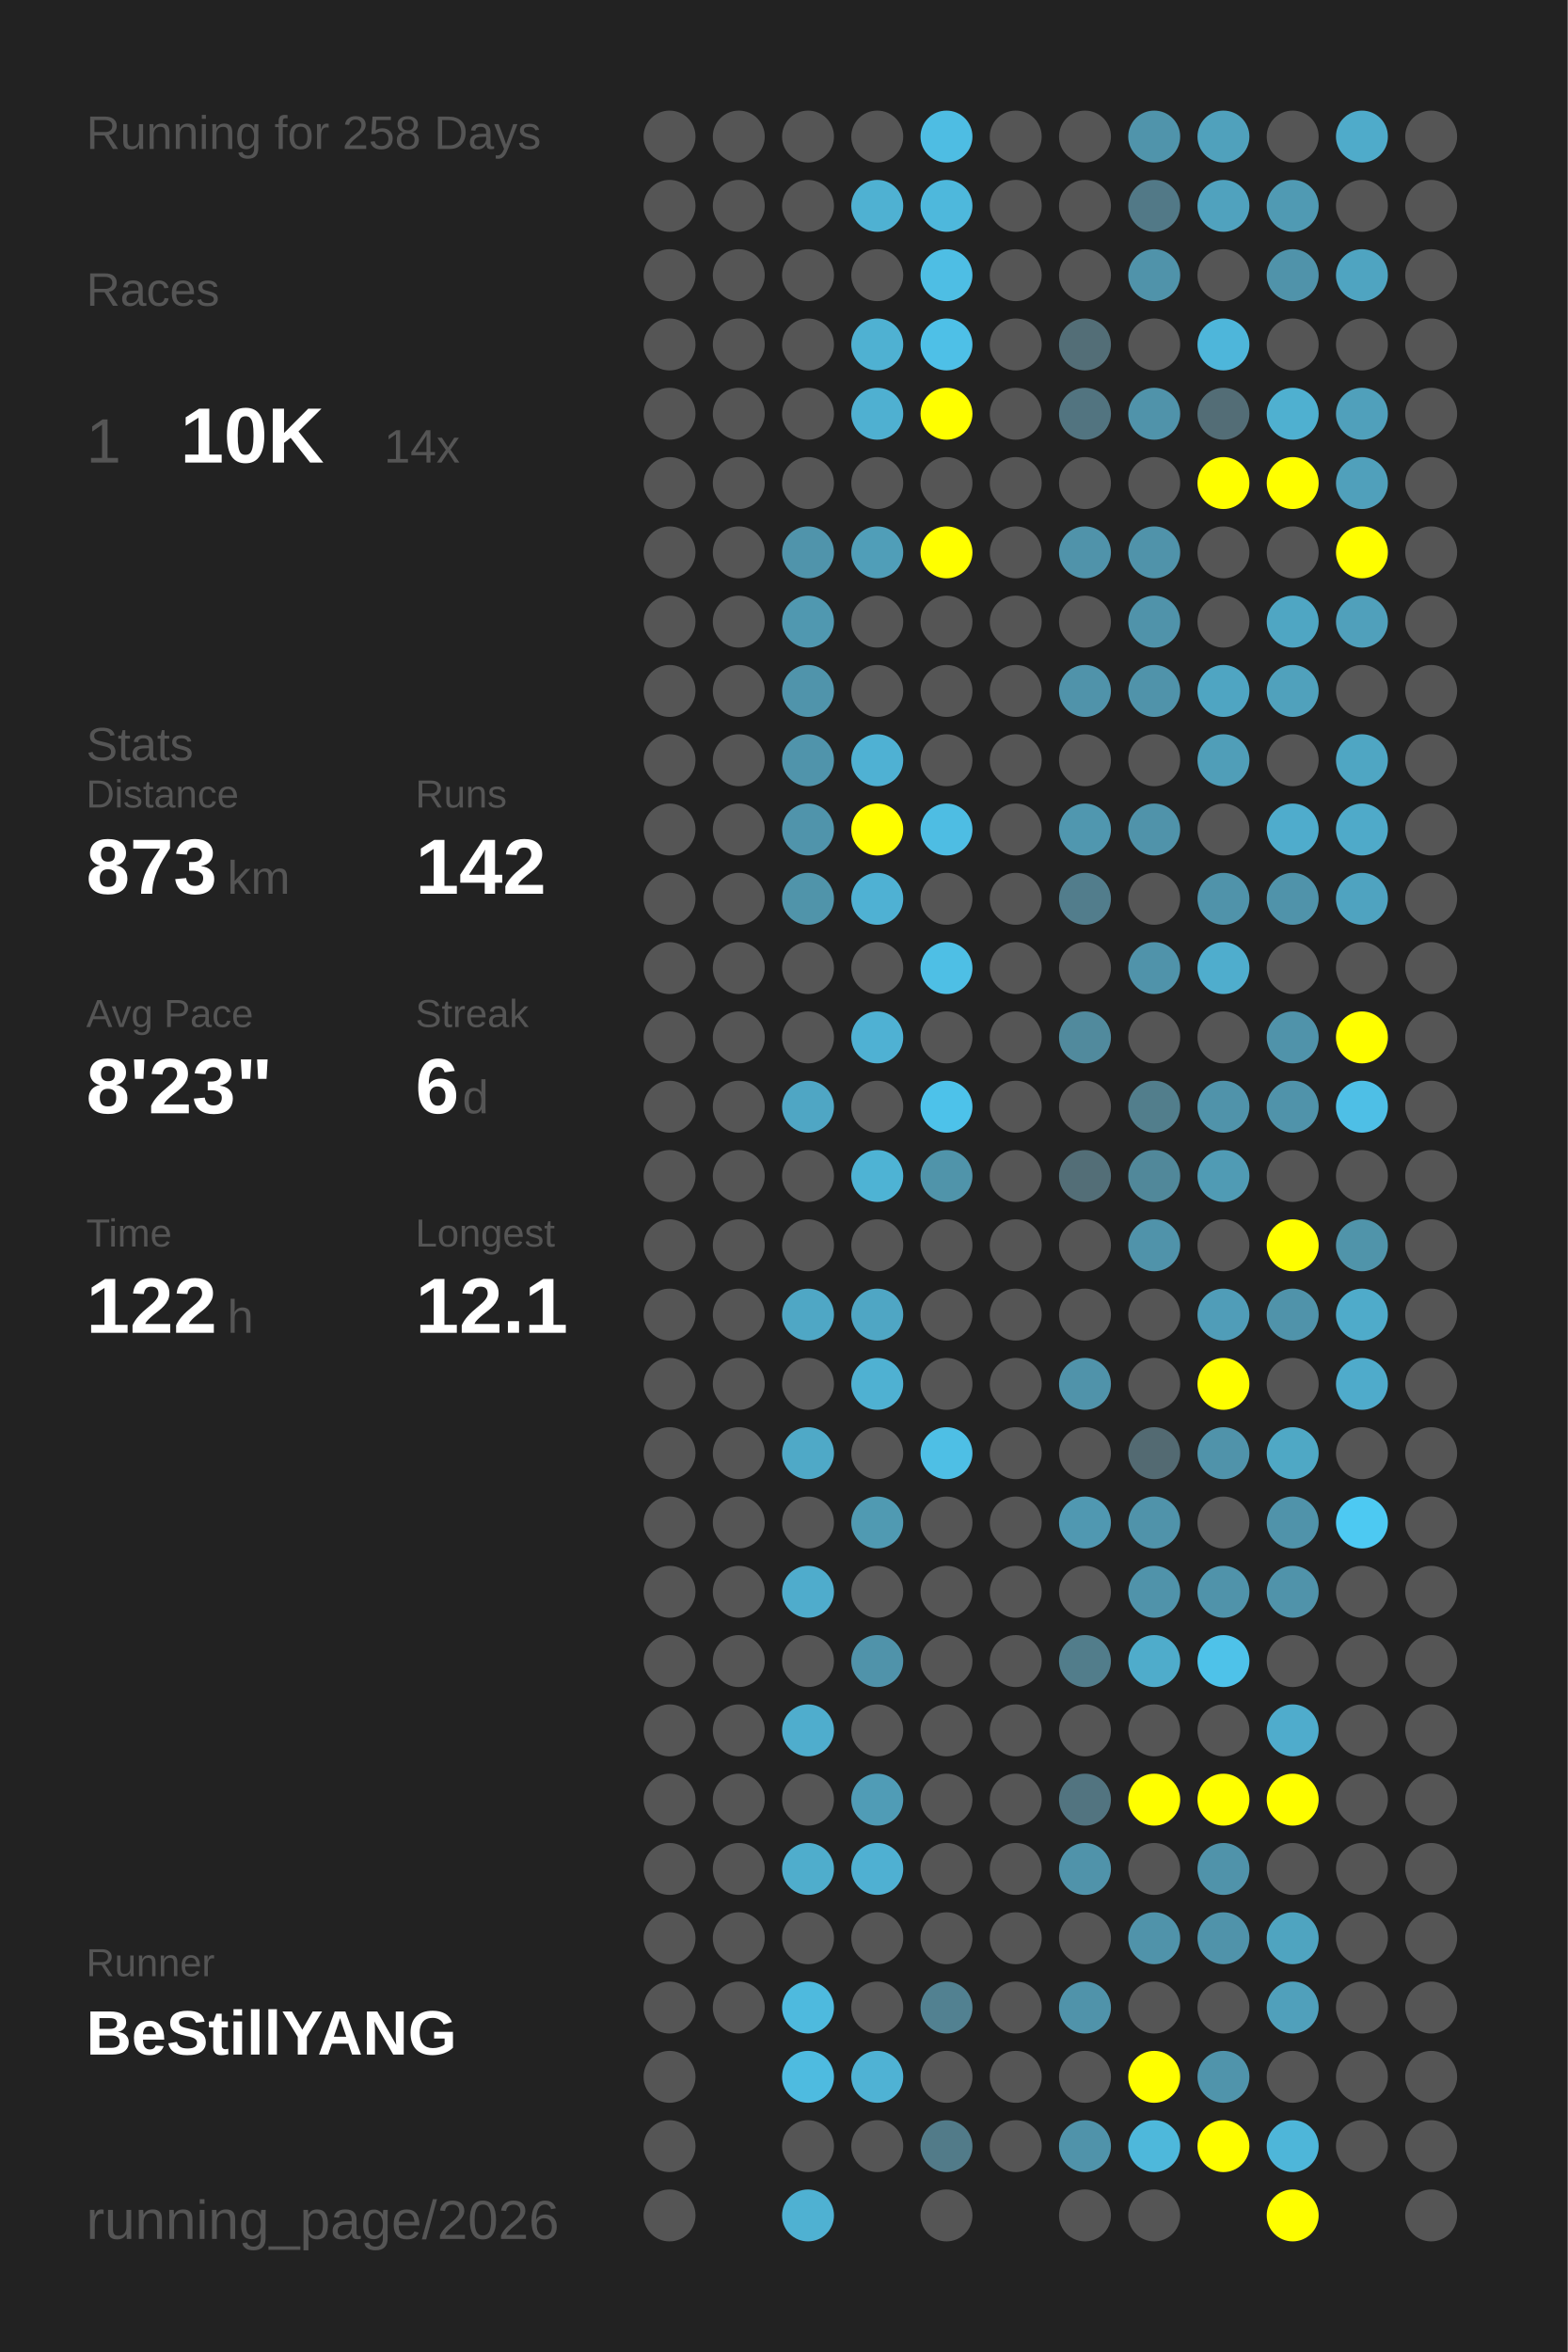
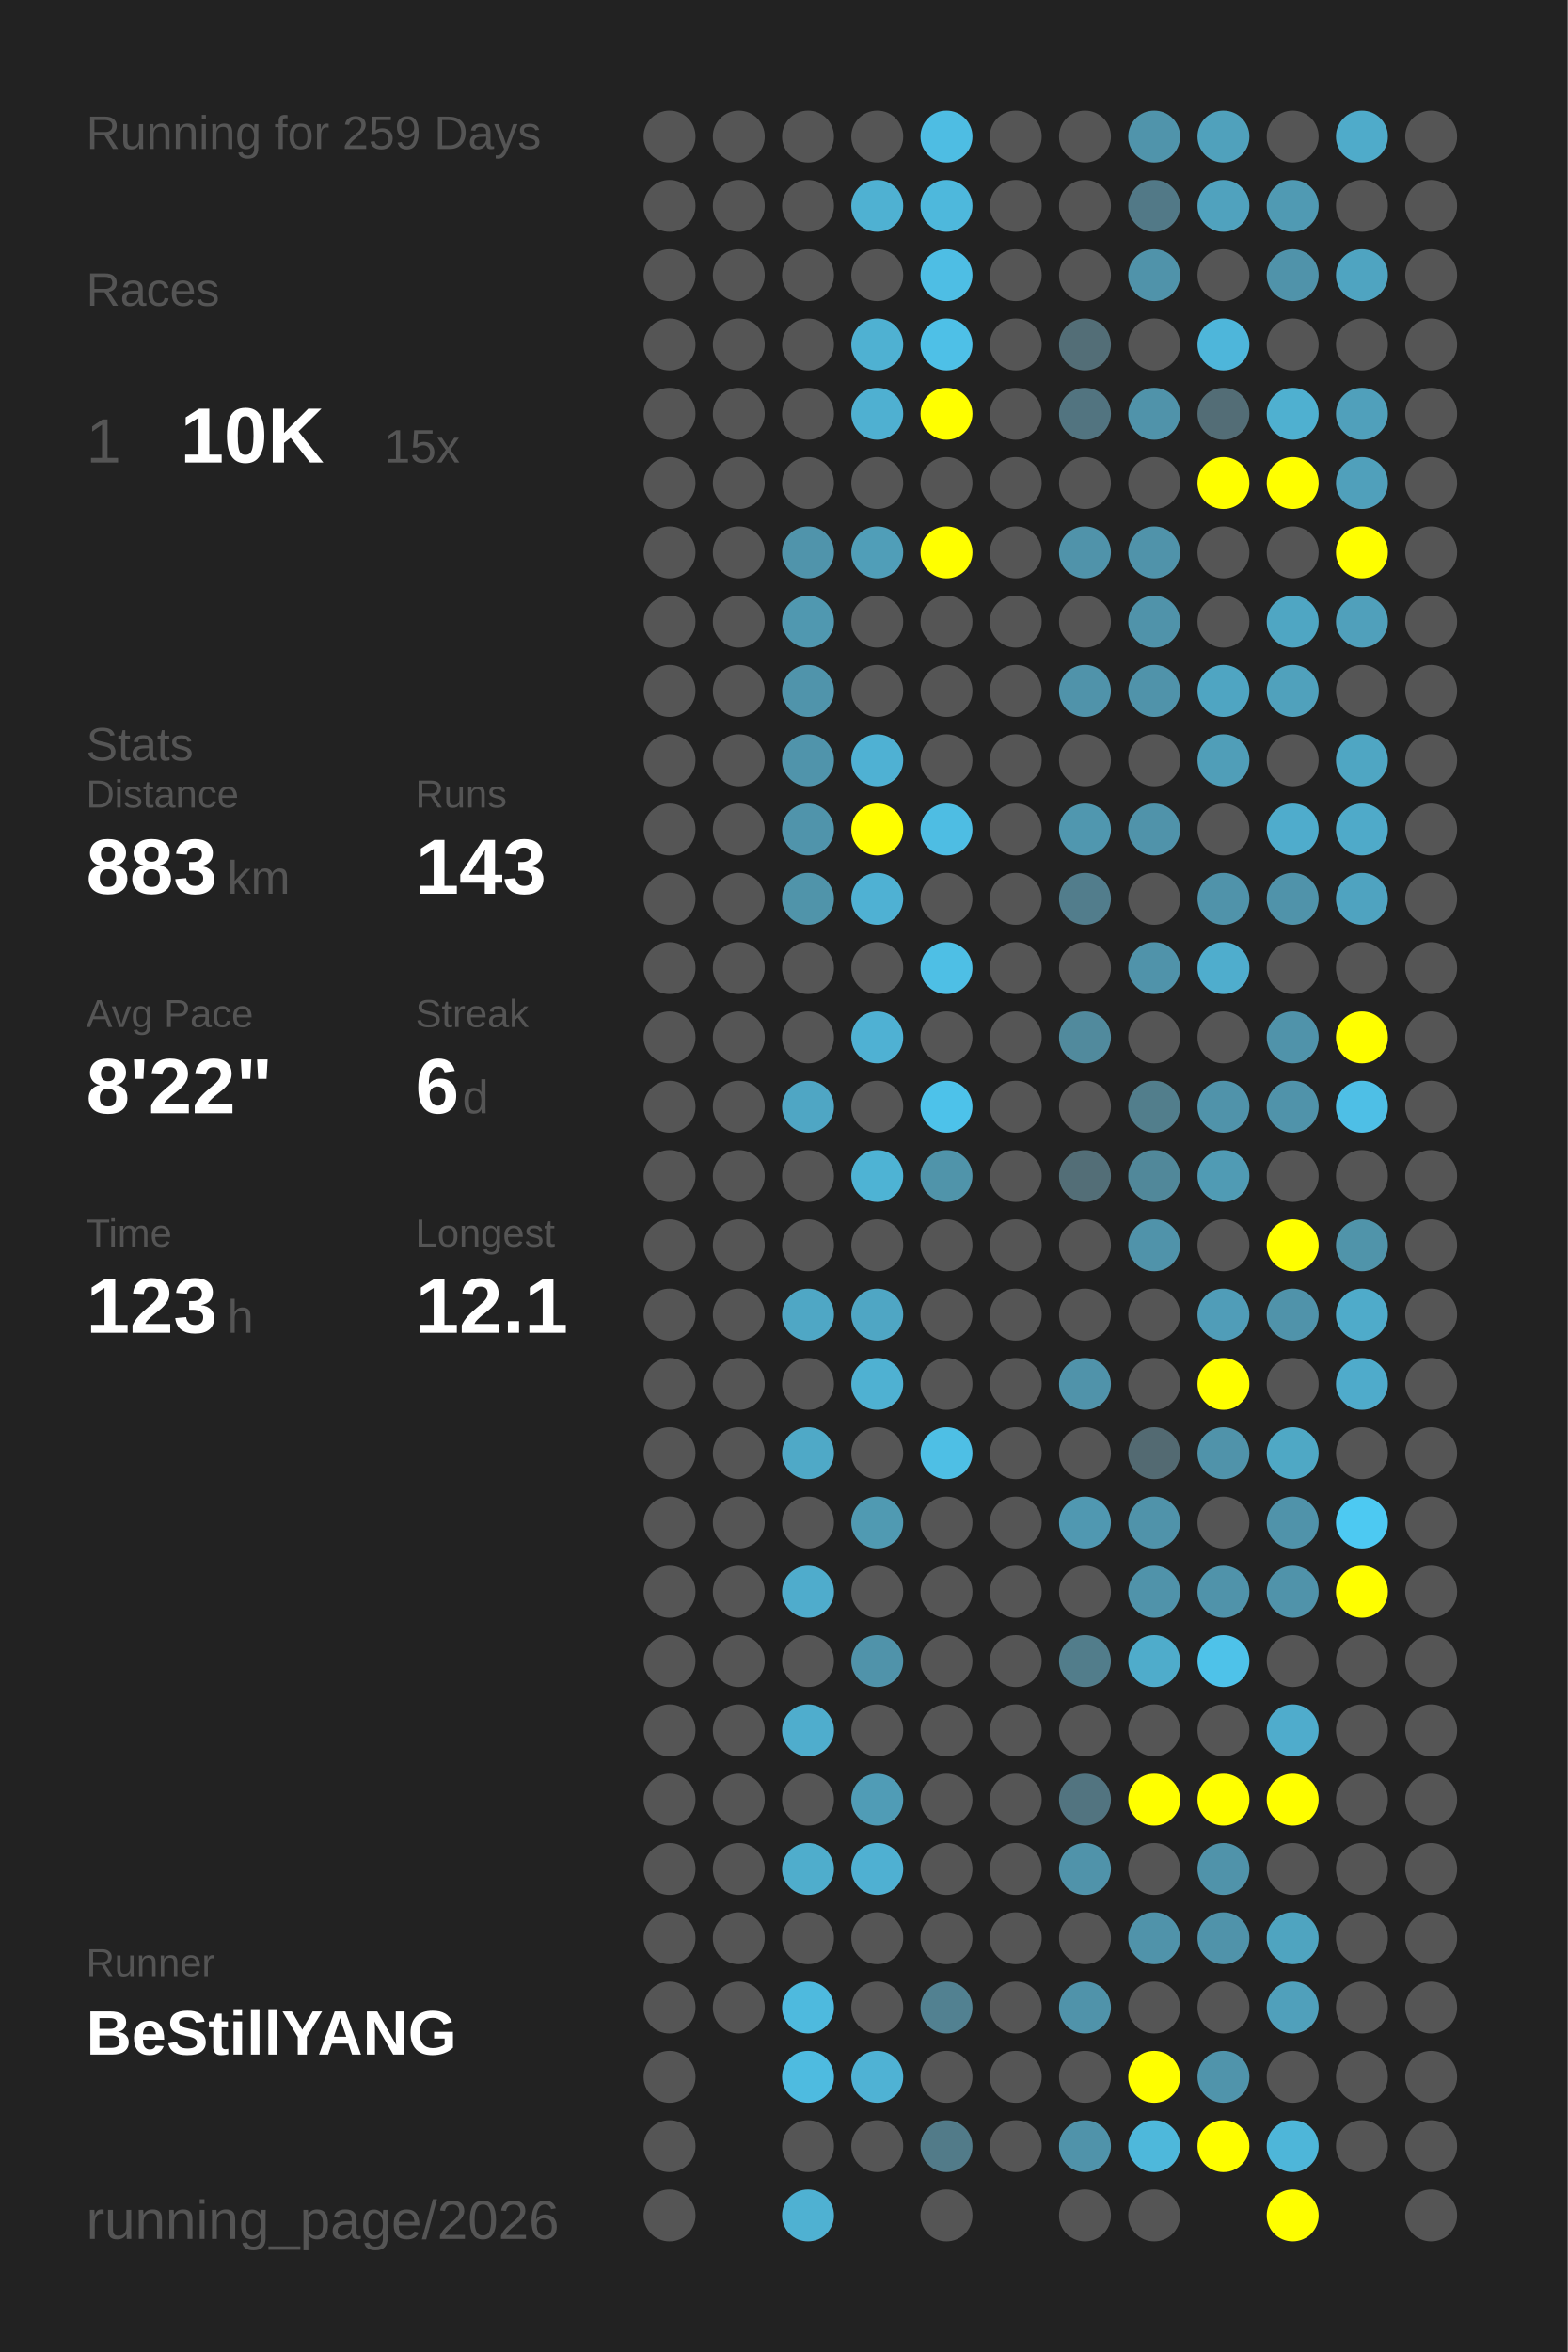
<svg xmlns="http://www.w3.org/2000/svg" baseProfile="full" height="300mm" version="1.1" viewBox="0,0,200,300" width="200mm">
  <defs />
  <rect fill="#222222" height="300" width="200" x="0" y="0" />
-   <text fill="#555555" style="font-size:6px; font-family:Arial;" x="11" y="19">Running for 258 Days</text>
+   <text fill="#555555" style="font-size:6px; font-family:Arial;" x="11" y="19">Running for 259 Days</text>
  <text fill="#555555" style="font-size:6px; font-family:Arial;" x="11" y="39">Races</text>
  <text fill="#555555" style="font-size:8px; font-family:Arial;" x="11" y="59">1</text>
  <text fill="#FFFFFF" style="font-size:10px; font-family:Arial; font-weight:bold;" x="23" y="59">10K</text>
-   <text fill="#555555" style="font-size:6px; font-family:Arial;" x="49" y="59">14x</text>
+   <text fill="#555555" style="font-size:6px; font-family:Arial;" x="49" y="59">15x</text>
  <text fill="#555555" style="font-size:6px; font-family:Arial;" x="11" y="97">Stats</text>
  <text fill="#555555" style="font-size:5px; font-family:Arial;" x="11" y="103">Distance</text>
-   <text fill="#FFFFFF" style="font-size:10px; font-family:Arial; font-weight:bold;" x="11" y="114">873</text>
+   <text fill="#FFFFFF" style="font-size:10px; font-family:Arial; font-weight:bold;" x="11" y="114">883</text>
  <text fill="#555555" style="font-size:6px; font-family:Arial;" x="29" y="114">km</text>
  <text fill="#555555" style="font-size:5px; font-family:Arial;" x="53" y="103">Runs</text>
-   <text fill="#FFFFFF" style="font-size:10px; font-family:Arial; font-weight:bold;" x="53" y="114">142</text>
+   <text fill="#FFFFFF" style="font-size:10px; font-family:Arial; font-weight:bold;" x="53" y="114">143</text>
  <text fill="#555555" style="font-size:5px; font-family:Arial;" x="11" y="131">Avg Pace</text>
-   <text fill="#FFFFFF" style="font-size:10px; font-family:Arial; font-weight:bold;" x="11" y="142">8'23"</text>
+   <text fill="#FFFFFF" style="font-size:10px; font-family:Arial; font-weight:bold;" x="11" y="142">8'22"</text>
  <text fill="#555555" style="font-size:5px; font-family:Arial;" x="53" y="131">Streak</text>
  <text fill="#FFFFFF" style="font-size:10px; font-family:Arial; font-weight:bold;" x="53" y="142">6</text>
  <text fill="#555555" style="font-size:6px; font-family:Arial;" x="59" y="142">d</text>
  <text fill="#555555" style="font-size:5px; font-family:Arial;" x="11" y="159">Time</text>
-   <text fill="#FFFFFF" style="font-size:10px; font-family:Arial; font-weight:bold;" x="11" y="170">122</text>
+   <text fill="#FFFFFF" style="font-size:10px; font-family:Arial; font-weight:bold;" x="11" y="170">123</text>
  <text fill="#555555" style="font-size:6px; font-family:Arial;" x="29" y="170">h</text>
  <text fill="#555555" style="font-size:5px; font-family:Arial;" x="53" y="159">Longest</text>
  <text fill="#FFFFFF" style="font-size:10px; font-family:Arial; font-weight:bold;" x="53" y="170">12.1</text>
  <text fill="#555555" style="font-size:5px; font-family:Arial;" x="11" y="252.065">Runner</text>
  <text fill="#FFFFFF" style="font-size:8px; font-family:Arial; font-weight:bold;" x="11" y="262.065">BeStillYANG</text>
  <text fill="#555555" style="font-size:7px; font-family:Arial;" x="11" y="285.581">running_page/2026</text>
  <circle cx="85.417" cy="17.419" fill="#555555" r="3.312" />
  <circle cx="85.417" cy="26.258" fill="#555555" r="3.312" />
  <circle cx="85.417" cy="35.097" fill="#555555" r="3.312" />
  <circle cx="85.417" cy="43.935" fill="#555555" r="3.312" />
  <circle cx="85.417" cy="52.774" fill="#555555" r="3.312" />
  <circle cx="85.417" cy="61.613" fill="#555555" r="3.312" />
  <circle cx="85.417" cy="70.452" fill="#555555" r="3.312" />
  <circle cx="85.417" cy="79.29" fill="#555555" r="3.312" />
  <circle cx="85.417" cy="88.129" fill="#555555" r="3.312" />
  <circle cx="85.417" cy="96.968" fill="#555555" r="3.312" />
  <circle cx="85.417" cy="105.806" fill="#555555" r="3.312" />
  <circle cx="85.417" cy="114.645" fill="#555555" r="3.312" />
  <circle cx="85.417" cy="123.484" fill="#555555" r="3.312" />
  <circle cx="85.417" cy="132.323" fill="#555555" r="3.312" />
  <circle cx="85.417" cy="141.161" fill="#555555" r="3.312" />
  <circle cx="85.417" cy="150" fill="#555555" r="3.312" />
  <circle cx="85.417" cy="158.839" fill="#555555" r="3.312" />
  <circle cx="85.417" cy="167.677" fill="#555555" r="3.312" />
  <circle cx="85.417" cy="176.516" fill="#555555" r="3.312" />
  <circle cx="85.417" cy="185.355" fill="#555555" r="3.312" />
  <circle cx="85.417" cy="194.194" fill="#555555" r="3.312" />
  <circle cx="85.417" cy="203.032" fill="#555555" r="3.312" />
  <circle cx="85.417" cy="211.871" fill="#555555" r="3.312" />
  <circle cx="85.417" cy="220.71" fill="#555555" r="3.312" />
  <circle cx="85.417" cy="229.548" fill="#555555" r="3.312" />
  <circle cx="85.417" cy="238.387" fill="#555555" r="3.312" />
  <circle cx="85.417" cy="247.226" fill="#555555" r="3.312" />
  <circle cx="85.417" cy="256.065" fill="#555555" r="3.312" />
  <circle cx="85.417" cy="264.903" fill="#555555" r="3.312" />
  <circle cx="85.417" cy="273.742" fill="#555555" r="3.312" />
  <circle cx="85.417" cy="282.581" fill="#555555" r="3.312" />
  <circle cx="94.25" cy="17.419" fill="#555555" r="3.312" />
  <circle cx="94.25" cy="26.258" fill="#555555" r="3.312" />
  <circle cx="94.25" cy="35.097" fill="#555555" r="3.312" />
  <circle cx="94.25" cy="43.935" fill="#555555" r="3.312" />
  <circle cx="94.25" cy="52.774" fill="#555555" r="3.312" />
  <circle cx="94.25" cy="61.613" fill="#555555" r="3.312" />
  <circle cx="94.25" cy="70.452" fill="#555555" r="3.312" />
  <circle cx="94.25" cy="79.29" fill="#555555" r="3.312" />
  <circle cx="94.25" cy="88.129" fill="#555555" r="3.312" />
  <circle cx="94.25" cy="96.968" fill="#555555" r="3.312" />
  <circle cx="94.25" cy="105.806" fill="#555555" r="3.312" />
  <circle cx="94.25" cy="114.645" fill="#555555" r="3.312" />
  <circle cx="94.25" cy="123.484" fill="#555555" r="3.312" />
  <circle cx="94.25" cy="132.323" fill="#555555" r="3.312" />
  <circle cx="94.25" cy="141.161" fill="#555555" r="3.312" />
  <circle cx="94.25" cy="150" fill="#555555" r="3.312" />
  <circle cx="94.25" cy="158.839" fill="#555555" r="3.312" />
  <circle cx="94.25" cy="167.677" fill="#555555" r="3.312" />
  <circle cx="94.25" cy="176.516" fill="#555555" r="3.312" />
  <circle cx="94.25" cy="185.355" fill="#555555" r="3.312" />
  <circle cx="94.25" cy="194.194" fill="#555555" r="3.312" />
  <circle cx="94.25" cy="203.032" fill="#555555" r="3.312" />
  <circle cx="94.25" cy="211.871" fill="#555555" r="3.312" />
  <circle cx="94.25" cy="220.71" fill="#555555" r="3.312" />
  <circle cx="94.25" cy="229.548" fill="#555555" r="3.312" />
  <circle cx="94.25" cy="238.387" fill="#555555" r="3.312" />
  <circle cx="94.25" cy="247.226" fill="#555555" r="3.312" />
  <circle cx="94.25" cy="256.065" fill="#555555" r="3.312" />
  <circle cx="103.083" cy="17.419" fill="#555555" r="3.312" />
  <circle cx="103.083" cy="26.258" fill="#555555" r="3.312" />
  <circle cx="103.083" cy="35.097" fill="#555555" r="3.312" />
  <circle cx="103.083" cy="43.935" fill="#555555" r="3.312" />
  <circle cx="103.083" cy="52.774" fill="#555555" r="3.312" />
  <circle cx="103.083" cy="61.613" fill="#555555" r="3.312" />
  <circle cx="103.083" cy="70.452" fill="#5094ab" r="3.312" />
  <circle cx="103.083" cy="79.29" fill="#5098b0" r="3.312" />
  <circle cx="103.083" cy="88.129" fill="#5094ab" r="3.312" />
  <circle cx="103.083" cy="96.968" fill="#5094ab" r="3.312" />
  <circle cx="103.083" cy="105.806" fill="#5094ab" r="3.312" />
  <circle cx="103.083" cy="114.645" fill="#5094aa" r="3.312" />
  <circle cx="103.083" cy="123.484" fill="#555555" r="3.312" />
  <circle cx="103.083" cy="132.323" fill="#555555" r="3.312" />
  <circle cx="103.083" cy="141.161" fill="#4fa6c4" r="3.312" />
  <circle cx="103.083" cy="150" fill="#555555" r="3.312" />
  <circle cx="103.083" cy="158.839" fill="#555555" r="3.312" />
  <circle cx="103.083" cy="167.677" fill="#4fa7c5" r="3.312" />
  <circle cx="103.083" cy="176.516" fill="#555555" r="3.312" />
  <circle cx="103.083" cy="185.355" fill="#4fa9c7" r="3.312" />
  <circle cx="103.083" cy="194.194" fill="#555555" r="3.312" />
  <circle cx="103.083" cy="203.032" fill="#4faccc" r="3.312" />
  <circle cx="103.083" cy="211.871" fill="#555555" r="3.312" />
  <circle cx="103.083" cy="220.71" fill="#4fadcd" r="3.312" />
  <circle cx="103.083" cy="229.548" fill="#555555" r="3.312" />
  <circle cx="103.083" cy="238.387" fill="#4fadcc" r="3.312" />
  <circle cx="103.083" cy="247.226" fill="#555555" r="3.312" />
  <circle cx="103.083" cy="256.065" fill="#4ebade" r="3.312" />
  <circle cx="103.083" cy="264.903" fill="#4ebbe0" r="3.312" />
  <circle cx="103.083" cy="273.742" fill="#555555" r="3.312" />
  <circle cx="103.083" cy="282.581" fill="#4fb1d2" r="3.312" />
  <circle cx="111.917" cy="17.419" fill="#555555" r="3.312" />
  <circle cx="111.917" cy="26.258" fill="#4fb1d2" r="3.312" />
  <circle cx="111.917" cy="35.097" fill="#555555" r="3.312" />
  <circle cx="111.917" cy="43.935" fill="#4fb1d2" r="3.312" />
  <circle cx="111.917" cy="52.774" fill="#4fb0d1" r="3.312" />
  <circle cx="111.917" cy="61.613" fill="#555555" r="3.312" />
  <circle cx="111.917" cy="70.452" fill="#509eb8" r="3.312" />
  <circle cx="111.917" cy="79.29" fill="#555555" r="3.312" />
  <circle cx="111.917" cy="88.129" fill="#555555" r="3.312" />
  <circle cx="111.917" cy="96.968" fill="#4fb1d3" r="3.312" />
  <circle cx="111.917" cy="105.806" fill="#FFFF00" r="3.312" />
  <circle cx="111.917" cy="114.645" fill="#4fb1d3" r="3.312" />
  <circle cx="111.917" cy="123.484" fill="#555555" r="3.312" />
  <circle cx="111.917" cy="132.323" fill="#4fb1d3" r="3.312" />
  <circle cx="111.917" cy="141.161" fill="#555555" r="3.312" />
  <circle cx="111.917" cy="150" fill="#4eb3d4" r="3.312" />
  <circle cx="111.917" cy="158.839" fill="#555555" r="3.312" />
  <circle cx="111.917" cy="167.677" fill="#4fa6c4" r="3.312" />
  <circle cx="111.917" cy="176.516" fill="#4fb1d2" r="3.312" />
  <circle cx="111.917" cy="185.355" fill="#555555" r="3.312" />
  <circle cx="111.917" cy="194.194" fill="#509ab2" r="3.312" />
  <circle cx="111.917" cy="203.032" fill="#555555" r="3.312" />
  <circle cx="111.917" cy="211.871" fill="#5093aa" r="3.312" />
  <circle cx="111.917" cy="220.71" fill="#555555" r="3.312" />
  <circle cx="111.917" cy="229.548" fill="#509cb6" r="3.312" />
  <circle cx="111.917" cy="238.387" fill="#4fb0d2" r="3.312" />
  <circle cx="111.917" cy="247.226" fill="#555555" r="3.312" />
  <circle cx="111.917" cy="256.065" fill="#555555" r="3.312" />
  <circle cx="111.917" cy="264.903" fill="#4fb2d4" r="3.312" />
  <circle cx="111.917" cy="273.742" fill="#555555" r="3.312" />
  <circle cx="120.75" cy="17.419" fill="#4ebde3" r="3.312" />
  <circle cx="120.75" cy="26.258" fill="#4eb8dc" r="3.312" />
  <circle cx="120.75" cy="35.097" fill="#4ebee4" r="3.312" />
  <circle cx="120.75" cy="43.935" fill="#4ec0e7" r="3.312" />
  <circle cx="120.75" cy="52.774" fill="#FFFF00" r="3.312" />
  <circle cx="120.75" cy="61.613" fill="#555555" r="3.312" />
  <circle cx="120.75" cy="70.452" fill="#FFFF00" r="3.312" />
  <circle cx="120.75" cy="79.29" fill="#555555" r="3.312" />
  <circle cx="120.75" cy="88.129" fill="#555555" r="3.312" />
  <circle cx="120.75" cy="96.968" fill="#555555" r="3.312" />
  <circle cx="120.75" cy="105.806" fill="#4ebde3" r="3.312" />
  <circle cx="120.75" cy="114.645" fill="#555555" r="3.312" />
  <circle cx="120.75" cy="123.484" fill="#4ebfe5" r="3.312" />
  <circle cx="120.75" cy="132.323" fill="#555555" r="3.312" />
  <circle cx="120.75" cy="141.161" fill="#4dc2ea" r="3.312" />
  <circle cx="120.75" cy="150" fill="#5094aa" r="3.312" />
  <circle cx="120.75" cy="158.839" fill="#555555" r="3.312" />
  <circle cx="120.75" cy="167.677" fill="#555555" r="3.312" />
  <circle cx="120.75" cy="176.516" fill="#555555" r="3.312" />
  <circle cx="120.75" cy="185.355" fill="#4ebfe5" r="3.312" />
  <circle cx="120.75" cy="194.194" fill="#555555" r="3.312" />
  <circle cx="120.75" cy="203.032" fill="#555555" r="3.312" />
  <circle cx="120.75" cy="211.871" fill="#555555" r="3.312" />
  <circle cx="120.75" cy="220.71" fill="#555555" r="3.312" />
  <circle cx="120.75" cy="229.548" fill="#555555" r="3.312" />
  <circle cx="120.75" cy="238.387" fill="#555555" r="3.312" />
  <circle cx="120.75" cy="247.226" fill="#555555" r="3.312" />
  <circle cx="120.75" cy="256.065" fill="#528191" r="3.312" />
  <circle cx="120.75" cy="264.903" fill="#555555" r="3.312" />
  <circle cx="120.75" cy="273.742" fill="#527b89" r="3.312" />
  <circle cx="120.75" cy="282.581" fill="#555555" r="3.312" />
  <circle cx="129.583" cy="17.419" fill="#555555" r="3.312" />
  <circle cx="129.583" cy="26.258" fill="#555555" r="3.312" />
  <circle cx="129.583" cy="35.097" fill="#555555" r="3.312" />
  <circle cx="129.583" cy="43.935" fill="#555555" r="3.312" />
  <circle cx="129.583" cy="52.774" fill="#555555" r="3.312" />
  <circle cx="129.583" cy="61.613" fill="#555555" r="3.312" />
  <circle cx="129.583" cy="70.452" fill="#555555" r="3.312" />
  <circle cx="129.583" cy="79.29" fill="#555555" r="3.312" />
  <circle cx="129.583" cy="88.129" fill="#555555" r="3.312" />
  <circle cx="129.583" cy="96.968" fill="#555555" r="3.312" />
  <circle cx="129.583" cy="105.806" fill="#555555" r="3.312" />
  <circle cx="129.583" cy="114.645" fill="#555555" r="3.312" />
  <circle cx="129.583" cy="123.484" fill="#555555" r="3.312" />
  <circle cx="129.583" cy="132.323" fill="#555555" r="3.312" />
  <circle cx="129.583" cy="141.161" fill="#555555" r="3.312" />
  <circle cx="129.583" cy="150" fill="#555555" r="3.312" />
  <circle cx="129.583" cy="158.839" fill="#555555" r="3.312" />
  <circle cx="129.583" cy="167.677" fill="#555555" r="3.312" />
  <circle cx="129.583" cy="176.516" fill="#555555" r="3.312" />
  <circle cx="129.583" cy="185.355" fill="#555555" r="3.312" />
  <circle cx="129.583" cy="194.194" fill="#555555" r="3.312" />
  <circle cx="129.583" cy="203.032" fill="#555555" r="3.312" />
  <circle cx="129.583" cy="211.871" fill="#555555" r="3.312" />
  <circle cx="129.583" cy="220.71" fill="#555555" r="3.312" />
  <circle cx="129.583" cy="229.548" fill="#555555" r="3.312" />
  <circle cx="129.583" cy="238.387" fill="#555555" r="3.312" />
  <circle cx="129.583" cy="247.226" fill="#555555" r="3.312" />
  <circle cx="129.583" cy="256.065" fill="#555555" r="3.312" />
  <circle cx="129.583" cy="264.903" fill="#555555" r="3.312" />
  <circle cx="129.583" cy="273.742" fill="#555555" r="3.312" />
  <circle cx="138.417" cy="17.419" fill="#555555" r="3.312" />
  <circle cx="138.417" cy="26.258" fill="#555555" r="3.312" />
  <circle cx="138.417" cy="35.097" fill="#555555" r="3.312" />
  <circle cx="138.417" cy="43.935" fill="#536e77" r="3.312" />
  <circle cx="138.417" cy="52.774" fill="#527480" r="3.312" />
  <circle cx="138.417" cy="61.613" fill="#555555" r="3.312" />
  <circle cx="138.417" cy="70.452" fill="#5093aa" r="3.312" />
  <circle cx="138.417" cy="79.29" fill="#555555" r="3.312" />
  <circle cx="138.417" cy="88.129" fill="#5093aa" r="3.312" />
  <circle cx="138.417" cy="96.968" fill="#555555" r="3.312" />
  <circle cx="138.417" cy="105.806" fill="#5097af" r="3.312" />
  <circle cx="138.417" cy="114.645" fill="#527d8c" r="3.312" />
  <circle cx="138.417" cy="123.484" fill="#555555" r="3.312" />
  <circle cx="138.417" cy="132.323" fill="#518a9d" r="3.312" />
  <circle cx="138.417" cy="141.161" fill="#555555" r="3.312" />
  <circle cx="138.417" cy="150" fill="#536e77" r="3.312" />
  <circle cx="138.417" cy="158.839" fill="#555555" r="3.312" />
  <circle cx="138.417" cy="167.677" fill="#555555" r="3.312" />
  <circle cx="138.417" cy="176.516" fill="#5093aa" r="3.312" />
  <circle cx="138.417" cy="185.355" fill="#555555" r="3.312" />
  <circle cx="138.417" cy="194.194" fill="#5098b1" r="3.312" />
  <circle cx="138.417" cy="203.032" fill="#555555" r="3.312" />
  <circle cx="138.417" cy="211.871" fill="#527d8b" r="3.312" />
  <circle cx="138.417" cy="220.71" fill="#555555" r="3.312" />
  <circle cx="138.417" cy="229.548" fill="#527480" r="3.312" />
  <circle cx="138.417" cy="238.387" fill="#5093aa" r="3.312" />
  <circle cx="138.417" cy="247.226" fill="#555555" r="3.312" />
  <circle cx="138.417" cy="256.065" fill="#5093aa" r="3.312" />
  <circle cx="138.417" cy="264.903" fill="#555555" r="3.312" />
  <circle cx="138.417" cy="273.742" fill="#5093aa" r="3.312" />
  <circle cx="138.417" cy="282.581" fill="#555555" r="3.312" />
  <circle cx="147.25" cy="17.419" fill="#5094ab" r="3.312" />
  <circle cx="147.25" cy="26.258" fill="#527987" r="3.312" />
  <circle cx="147.25" cy="35.097" fill="#5093aa" r="3.312" />
  <circle cx="147.25" cy="43.935" fill="#555555" r="3.312" />
  <circle cx="147.25" cy="52.774" fill="#5093aa" r="3.312" />
  <circle cx="147.25" cy="61.613" fill="#555555" r="3.312" />
  <circle cx="147.25" cy="70.452" fill="#5093aa" r="3.312" />
  <circle cx="147.25" cy="79.29" fill="#5093aa" r="3.312" />
  <circle cx="147.25" cy="88.129" fill="#5093aa" r="3.312" />
  <circle cx="147.25" cy="96.968" fill="#555555" r="3.312" />
  <circle cx="147.25" cy="105.806" fill="#5093aa" r="3.312" />
  <circle cx="147.25" cy="114.645" fill="#555555" r="3.312" />
  <circle cx="147.25" cy="123.484" fill="#5093aa" r="3.312" />
  <circle cx="147.25" cy="132.323" fill="#555555" r="3.312" />
  <circle cx="147.25" cy="141.161" fill="#527e8c" r="3.312" />
  <circle cx="147.25" cy="150" fill="#51889a" r="3.312" />
  <circle cx="147.25" cy="158.839" fill="#5093aa" r="3.312" />
  <circle cx="147.25" cy="167.677" fill="#555555" r="3.312" />
  <circle cx="147.25" cy="176.516" fill="#555555" r="3.312" />
  <circle cx="147.25" cy="185.355" fill="#536a72" r="3.312" />
  <circle cx="147.25" cy="194.194" fill="#5093aa" r="3.312" />
  <circle cx="147.25" cy="203.032" fill="#5093aa" r="3.312" />
  <circle cx="147.25" cy="211.871" fill="#4faccb" r="3.312" />
  <circle cx="147.25" cy="220.71" fill="#555555" r="3.312" />
  <circle cx="147.25" cy="229.548" fill="#FFFF00" r="3.312" />
  <circle cx="147.25" cy="238.387" fill="#555555" r="3.312" />
  <circle cx="147.25" cy="247.226" fill="#5093aa" r="3.312" />
  <circle cx="147.25" cy="256.065" fill="#555555" r="3.312" />
  <circle cx="147.25" cy="264.903" fill="#FFFF00" r="3.312" />
  <circle cx="147.25" cy="273.742" fill="#4eb8db" r="3.312" />
  <circle cx="147.25" cy="282.581" fill="#555555" r="3.312" />
  <circle cx="156.083" cy="17.419" fill="#50a1bc" r="3.312" />
  <circle cx="156.083" cy="26.258" fill="#50a2be" r="3.312" />
  <circle cx="156.083" cy="35.097" fill="#555555" r="3.312" />
  <circle cx="156.083" cy="43.935" fill="#4eb6da" r="3.312" />
  <circle cx="156.083" cy="52.774" fill="#536d76" r="3.312" />
  <circle cx="156.083" cy="61.613" fill="#FFFF00" r="3.312" />
  <circle cx="156.083" cy="70.452" fill="#555555" r="3.312" />
  <circle cx="156.083" cy="79.29" fill="#555555" r="3.312" />
  <circle cx="156.083" cy="88.129" fill="#4fa5c2" r="3.312" />
  <circle cx="156.083" cy="96.968" fill="#509eb8" r="3.312" />
  <circle cx="156.083" cy="105.806" fill="#555555" r="3.312" />
  <circle cx="156.083" cy="114.645" fill="#5093aa" r="3.312" />
  <circle cx="156.083" cy="123.484" fill="#4fadcd" r="3.312" />
  <circle cx="156.083" cy="132.323" fill="#555555" r="3.312" />
  <circle cx="156.083" cy="141.161" fill="#5093aa" r="3.312" />
  <circle cx="156.083" cy="150" fill="#509bb4" r="3.312" />
  <circle cx="156.083" cy="158.839" fill="#555555" r="3.312" />
  <circle cx="156.083" cy="167.677" fill="#509db8" r="3.312" />
  <circle cx="156.083" cy="176.516" fill="#FFFF00" r="3.312" />
  <circle cx="156.083" cy="185.355" fill="#5093aa" r="3.312" />
  <circle cx="156.083" cy="194.194" fill="#555555" r="3.312" />
  <circle cx="156.083" cy="203.032" fill="#5093aa" r="3.312" />
  <circle cx="156.083" cy="211.871" fill="#4ec2e9" r="3.312" />
  <circle cx="156.083" cy="220.71" fill="#555555" r="3.312" />
  <circle cx="156.083" cy="229.548" fill="#FFFF00" r="3.312" />
  <circle cx="156.083" cy="238.387" fill="#5093aa" r="3.312" />
  <circle cx="156.083" cy="247.226" fill="#5093aa" r="3.312" />
  <circle cx="156.083" cy="256.065" fill="#555555" r="3.312" />
  <circle cx="156.083" cy="264.903" fill="#5094ab" r="3.312" />
  <circle cx="156.083" cy="273.742" fill="#FFFF00" r="3.312" />
  <circle cx="164.917" cy="17.419" fill="#555555" r="3.312" />
  <circle cx="164.917" cy="26.258" fill="#509ab3" r="3.312" />
  <circle cx="164.917" cy="35.097" fill="#5093aa" r="3.312" />
  <circle cx="164.917" cy="43.935" fill="#555555" r="3.312" />
  <circle cx="164.917" cy="52.774" fill="#4fb0d0" r="3.312" />
  <circle cx="164.917" cy="61.613" fill="#FFFF00" r="3.312" />
  <circle cx="164.917" cy="70.452" fill="#555555" r="3.312" />
  <circle cx="164.917" cy="79.29" fill="#4fa6c3" r="3.312" />
  <circle cx="164.917" cy="88.129" fill="#50a1bc" r="3.312" />
  <circle cx="164.917" cy="96.968" fill="#555555" r="3.312" />
  <circle cx="164.917" cy="105.806" fill="#4faccc" r="3.312" />
  <circle cx="164.917" cy="114.645" fill="#5093aa" r="3.312" />
  <circle cx="164.917" cy="123.484" fill="#555555" r="3.312" />
  <circle cx="164.917" cy="132.323" fill="#5093aa" r="3.312" />
  <circle cx="164.917" cy="141.161" fill="#5093aa" r="3.312" />
  <circle cx="164.917" cy="150" fill="#555555" r="3.312" />
  <circle cx="164.917" cy="158.839" fill="#FFFF00" r="3.312" />
  <circle cx="164.917" cy="167.677" fill="#5093aa" r="3.312" />
  <circle cx="164.917" cy="176.516" fill="#555555" r="3.312" />
  <circle cx="164.917" cy="185.355" fill="#4fa8c5" r="3.312" />
  <circle cx="164.917" cy="194.194" fill="#5093aa" r="3.312" />
  <circle cx="164.917" cy="203.032" fill="#5093aa" r="3.312" />
  <circle cx="164.917" cy="211.871" fill="#555555" r="3.312" />
  <circle cx="164.917" cy="220.71" fill="#4faccc" r="3.312" />
  <circle cx="164.917" cy="229.548" fill="#FFFF00" r="3.312" />
  <circle cx="164.917" cy="238.387" fill="#555555" r="3.312" />
  <circle cx="164.917" cy="247.226" fill="#4fa4c0" r="3.312" />
  <circle cx="164.917" cy="256.065" fill="#50a0bb" r="3.312" />
  <circle cx="164.917" cy="264.903" fill="#555555" r="3.312" />
  <circle cx="164.917" cy="273.742" fill="#4eb6d9" r="3.312" />
  <circle cx="164.917" cy="282.581" fill="#FFFF00" r="3.312" />
  <circle cx="173.75" cy="17.419" fill="#4fabca" r="3.312" />
  <circle cx="173.75" cy="26.258" fill="#555555" r="3.312" />
  <circle cx="173.75" cy="35.097" fill="#4fa4c1" r="3.312" />
  <circle cx="173.75" cy="43.935" fill="#555555" r="3.312" />
  <circle cx="173.75" cy="52.774" fill="#50a0bb" r="3.312" />
  <circle cx="173.75" cy="61.613" fill="#50a0bb" r="3.312" />
  <circle cx="173.75" cy="70.452" fill="#FFFF00" r="3.312" />
  <circle cx="173.75" cy="79.29" fill="#50a0bb" r="3.312" />
  <circle cx="173.75" cy="88.129" fill="#555555" r="3.312" />
  <circle cx="173.75" cy="96.968" fill="#4fa6c3" r="3.312" />
  <circle cx="173.75" cy="105.806" fill="#4faac9" r="3.312" />
  <circle cx="173.75" cy="114.645" fill="#4fa3c0" r="3.312" />
  <circle cx="173.75" cy="123.484" fill="#555555" r="3.312" />
  <circle cx="173.75" cy="132.323" fill="#FFFF00" r="3.312" />
  <circle cx="173.75" cy="141.161" fill="#4ebfe6" r="3.312" />
  <circle cx="173.75" cy="150" fill="#555555" r="3.312" />
  <circle cx="173.75" cy="158.839" fill="#5094aa" r="3.312" />
  <circle cx="173.75" cy="167.677" fill="#4fabca" r="3.312" />
  <circle cx="173.75" cy="176.516" fill="#4fabcb" r="3.312" />
  <circle cx="173.75" cy="185.355" fill="#555555" r="3.312" />
  <circle cx="173.75" cy="194.194" fill="#4dc9f2" r="3.312" />
-   <circle cx="173.75" cy="203.032" fill="#555555" r="3.312" />
+   <circle cx="173.75" cy="203.032" fill="#FFFF00" r="3.312" />
  <circle cx="173.75" cy="211.871" fill="#555555" r="3.312" />
  <circle cx="173.75" cy="220.71" fill="#555555" r="3.312" />
  <circle cx="173.75" cy="229.548" fill="#555555" r="3.312" />
  <circle cx="173.75" cy="238.387" fill="#555555" r="3.312" />
  <circle cx="173.75" cy="247.226" fill="#555555" r="3.312" />
  <circle cx="173.75" cy="256.065" fill="#555555" r="3.312" />
  <circle cx="173.75" cy="264.903" fill="#555555" r="3.312" />
  <circle cx="173.75" cy="273.742" fill="#555555" r="3.312" />
  <circle cx="182.583" cy="17.419" fill="#555555" r="3.312" />
  <circle cx="182.583" cy="26.258" fill="#555555" r="3.312" />
  <circle cx="182.583" cy="35.097" fill="#555555" r="3.312" />
  <circle cx="182.583" cy="43.935" fill="#555555" r="3.312" />
  <circle cx="182.583" cy="52.774" fill="#555555" r="3.312" />
  <circle cx="182.583" cy="61.613" fill="#555555" r="3.312" />
  <circle cx="182.583" cy="70.452" fill="#555555" r="3.312" />
  <circle cx="182.583" cy="79.29" fill="#555555" r="3.312" />
  <circle cx="182.583" cy="88.129" fill="#555555" r="3.312" />
  <circle cx="182.583" cy="96.968" fill="#555555" r="3.312" />
  <circle cx="182.583" cy="105.806" fill="#555555" r="3.312" />
  <circle cx="182.583" cy="114.645" fill="#555555" r="3.312" />
  <circle cx="182.583" cy="123.484" fill="#555555" r="3.312" />
  <circle cx="182.583" cy="132.323" fill="#555555" r="3.312" />
  <circle cx="182.583" cy="141.161" fill="#555555" r="3.312" />
  <circle cx="182.583" cy="150" fill="#555555" r="3.312" />
  <circle cx="182.583" cy="158.839" fill="#555555" r="3.312" />
  <circle cx="182.583" cy="167.677" fill="#555555" r="3.312" />
  <circle cx="182.583" cy="176.516" fill="#555555" r="3.312" />
  <circle cx="182.583" cy="185.355" fill="#555555" r="3.312" />
  <circle cx="182.583" cy="194.194" fill="#555555" r="3.312" />
  <circle cx="182.583" cy="203.032" fill="#555555" r="3.312" />
  <circle cx="182.583" cy="211.871" fill="#555555" r="3.312" />
  <circle cx="182.583" cy="220.71" fill="#555555" r="3.312" />
  <circle cx="182.583" cy="229.548" fill="#555555" r="3.312" />
  <circle cx="182.583" cy="238.387" fill="#555555" r="3.312" />
  <circle cx="182.583" cy="247.226" fill="#555555" r="3.312" />
  <circle cx="182.583" cy="256.065" fill="#555555" r="3.312" />
  <circle cx="182.583" cy="264.903" fill="#555555" r="3.312" />
  <circle cx="182.583" cy="273.742" fill="#555555" r="3.312" />
  <circle cx="182.583" cy="282.581" fill="#555555" r="3.312" />
</svg>
